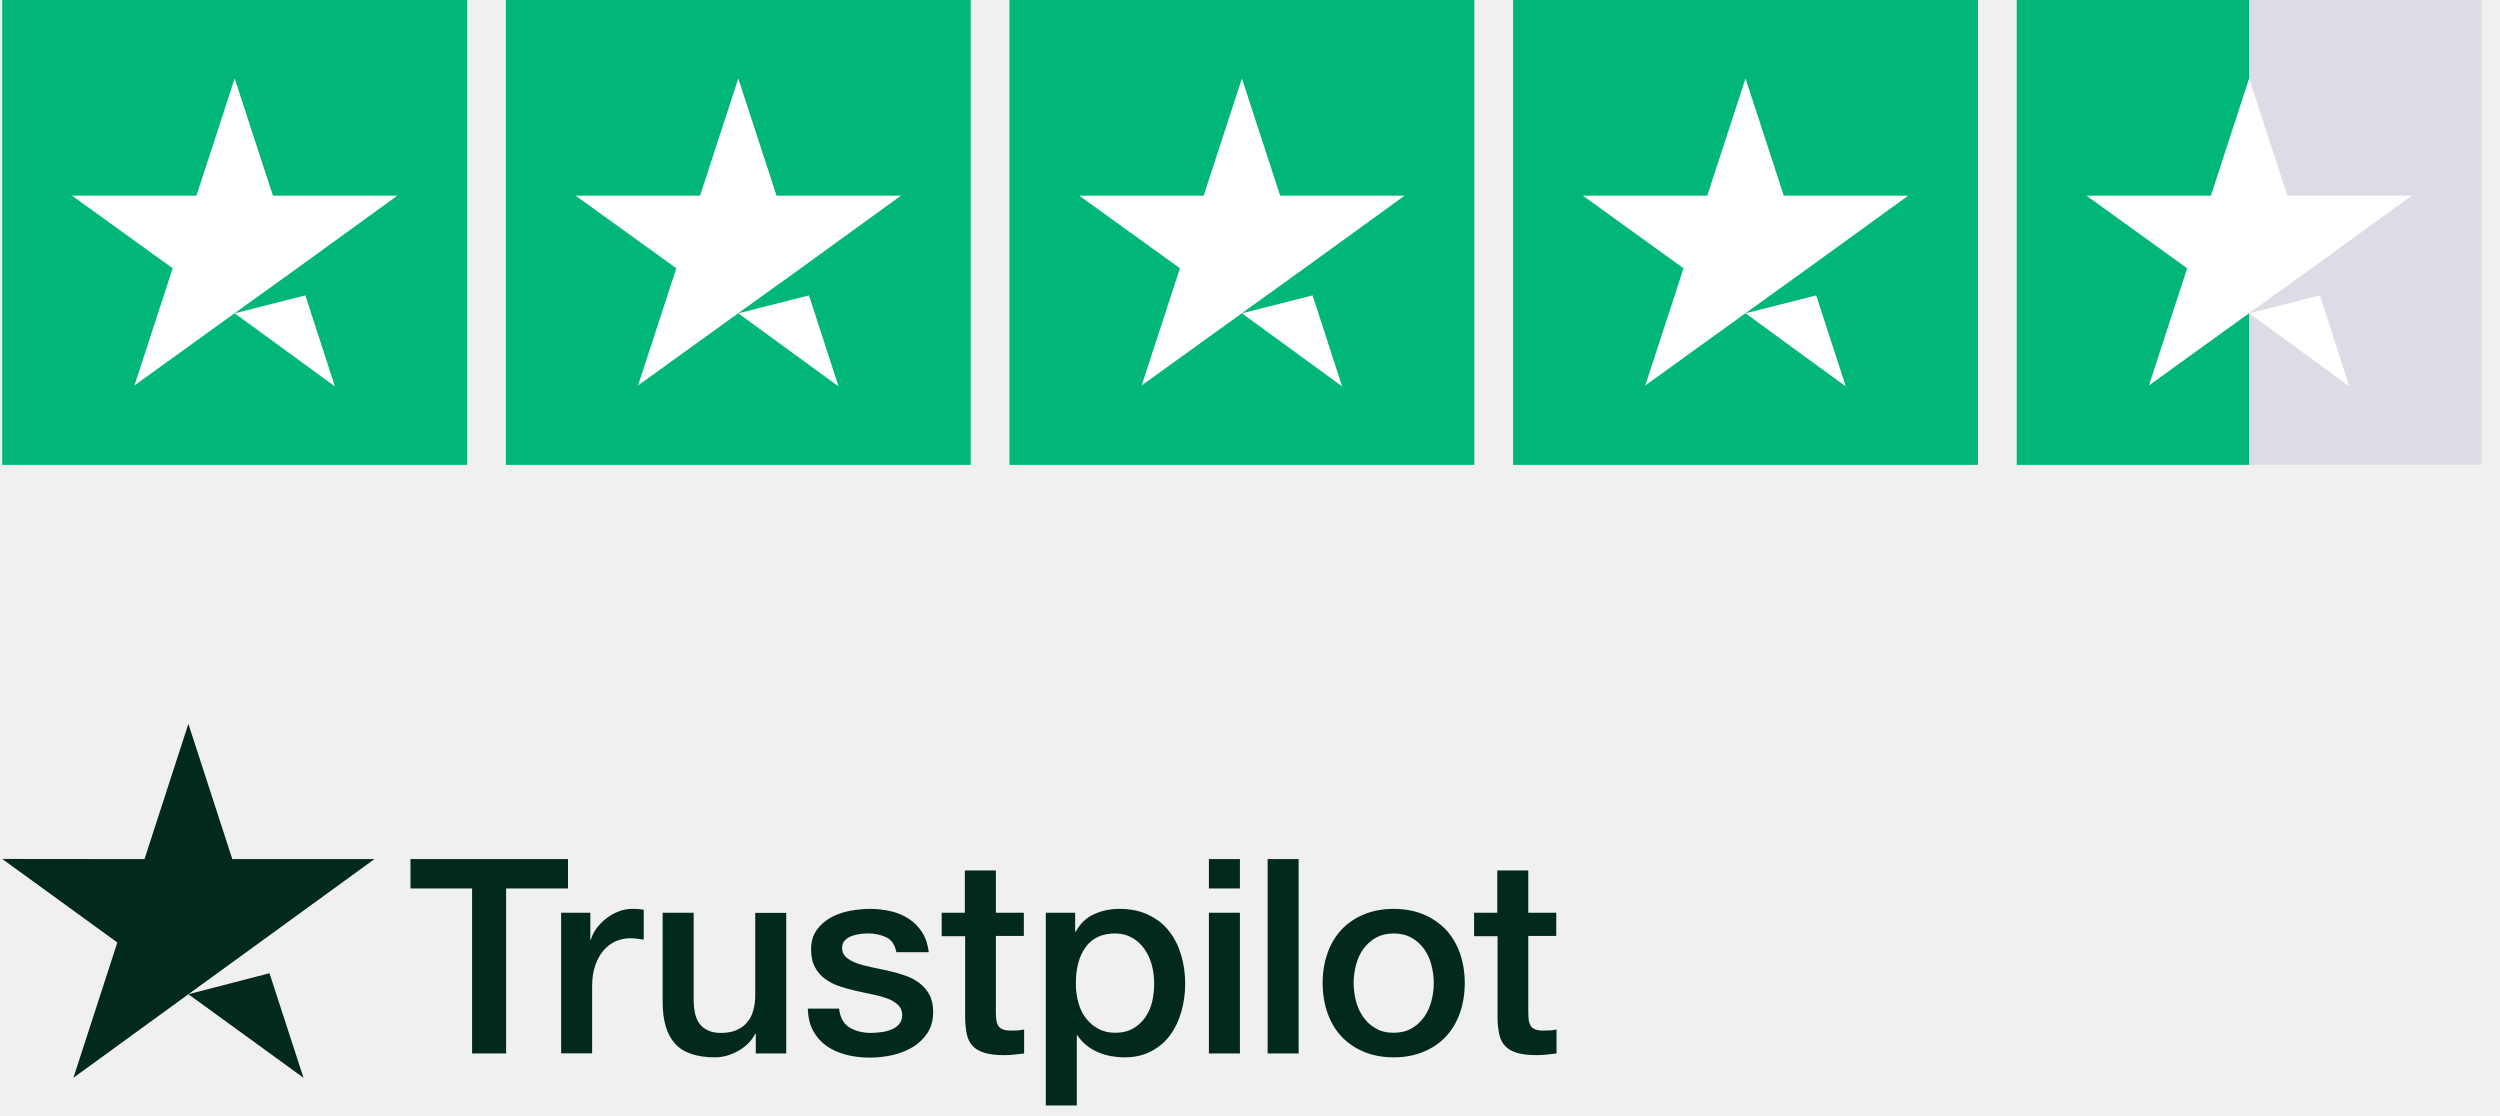
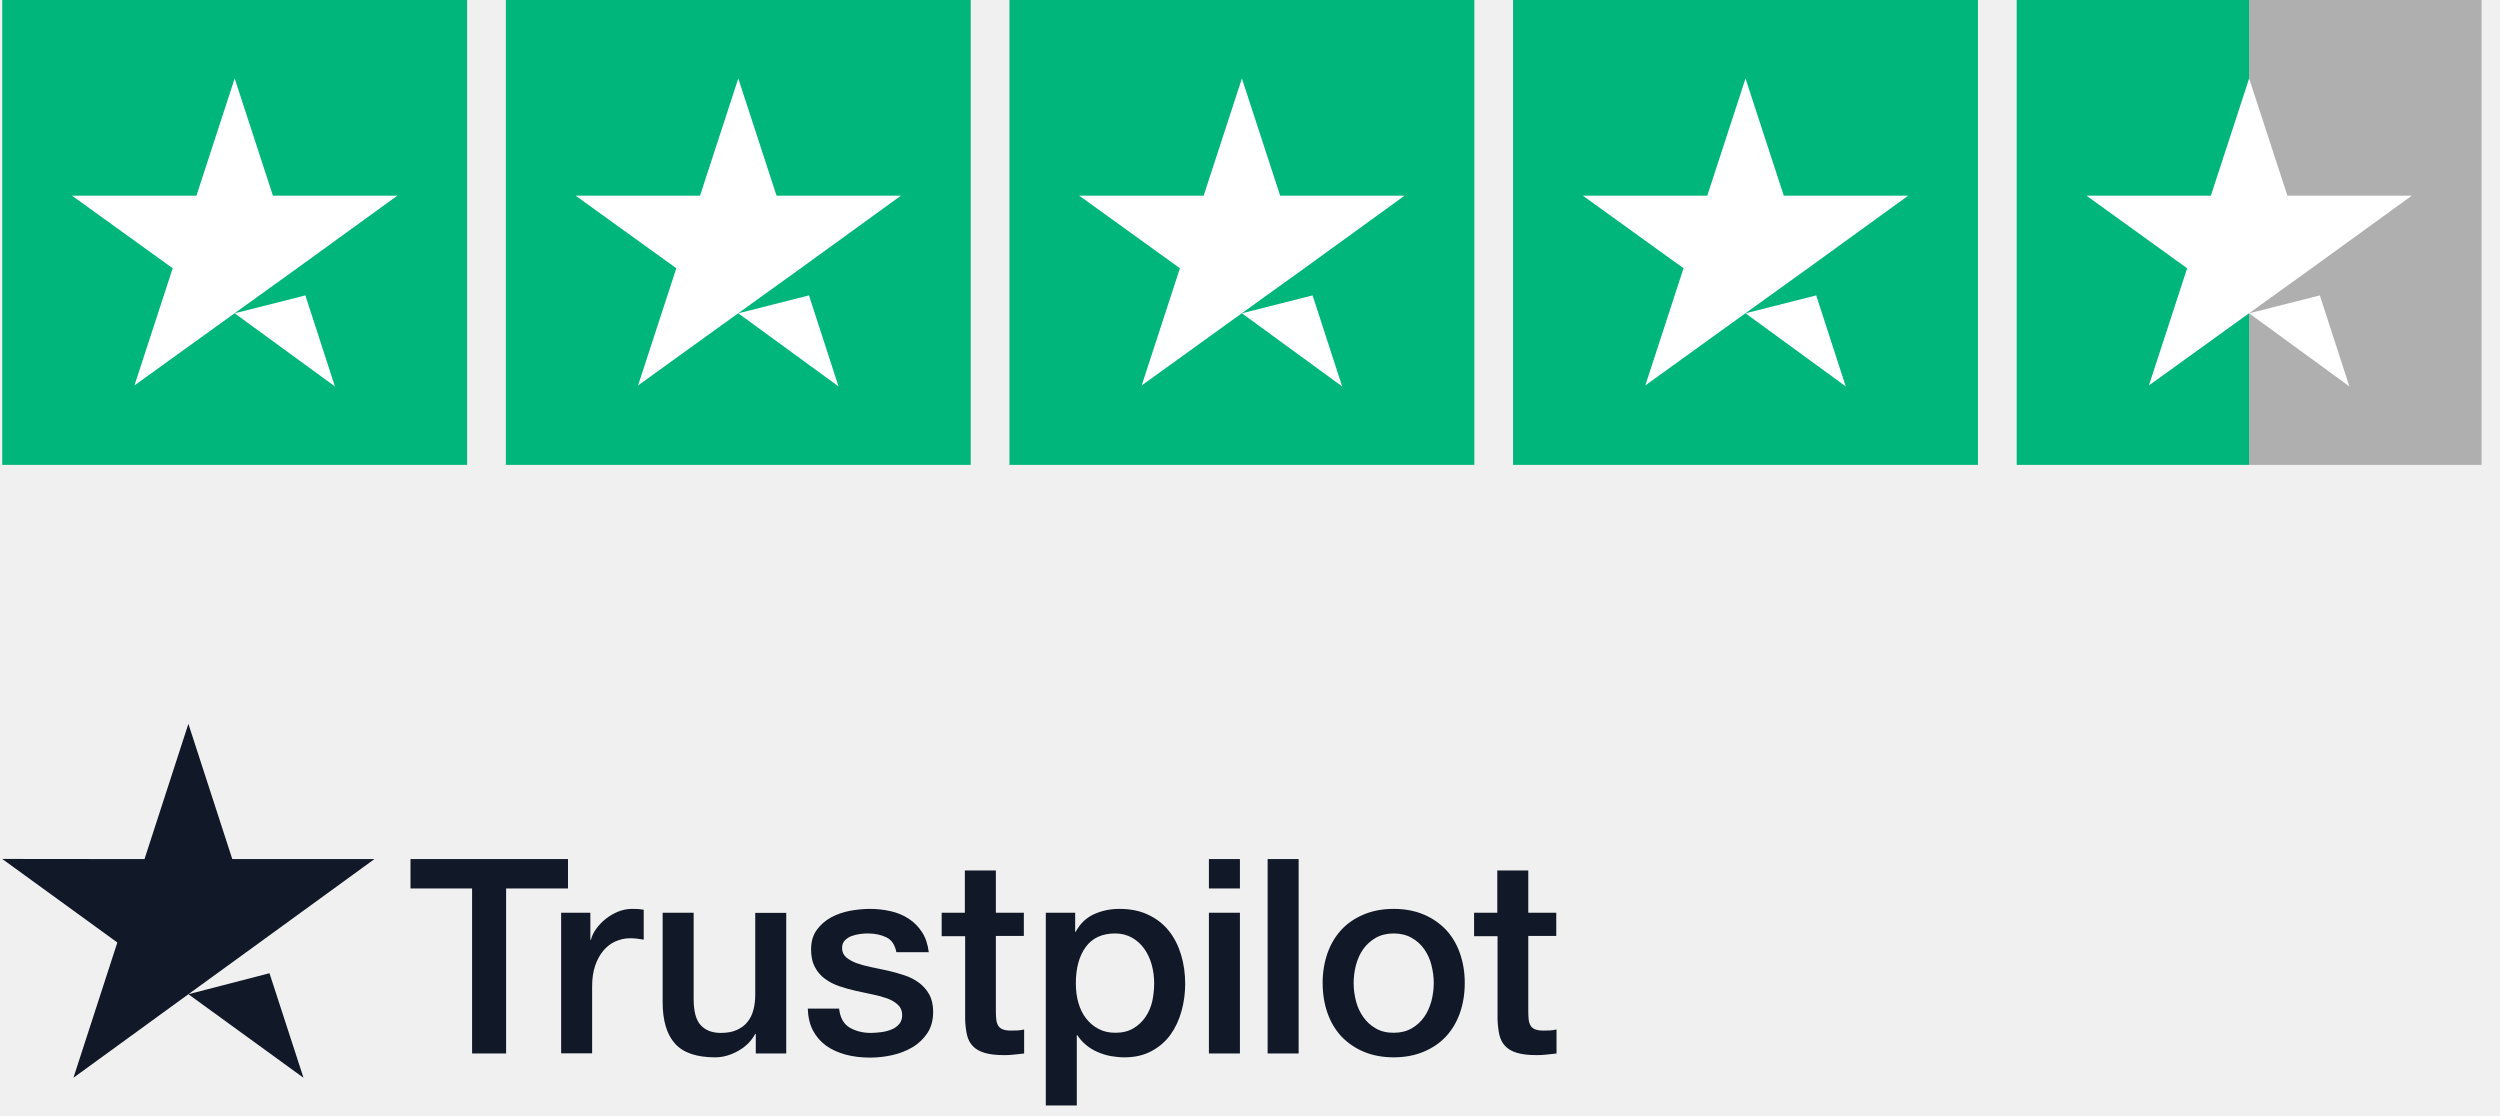
<svg xmlns="http://www.w3.org/2000/svg" width="121" height="54" viewBox="0 0 121 54" fill="none">
-   <path d="M22.608 0H0.108V22.5H22.608V0Z" fill="#00B67A" />
-   <path d="M46.983 0H24.483V22.5H46.983V0Z" fill="#00B67A" />
-   <path d="M71.358 0H48.858V22.5H71.358V0Z" fill="#00B67A" />
-   <path d="M95.733 0H73.233V22.5H95.733V0Z" fill="#00B67A" />
-   <path d="M120.108 0H108.858V22.5H120.108V0Z" fill="#DCDCE6" />
-   <path d="M108.858 0H97.608V22.5H108.858V0Z" fill="#00B67A" />
-   <path d="M11.358 15.164L14.78 14.297L16.21 18.703L11.358 15.164ZM19.233 9.469H13.21L11.358 3.797L9.507 9.469H3.483L8.358 12.984L6.507 18.656L11.382 15.141L14.382 12.984L19.233 9.469Z" fill="white" />
-   <path d="M35.733 15.164L39.155 14.297L40.585 18.703L35.733 15.164ZM43.608 9.469H37.585L35.733 3.797L33.882 9.469H27.858L32.733 12.984L30.882 18.656L35.757 15.141L38.757 12.984L43.608 9.469Z" fill="white" />
-   <path d="M60.108 15.164L63.53 14.297L64.96 18.703L60.108 15.164ZM67.983 9.469H61.96L60.108 3.797L58.257 9.469H52.233L57.108 12.984L55.257 18.656L60.132 15.141L63.132 12.984L67.983 9.469Z" fill="white" />
-   <path d="M84.483 15.164L87.905 14.297L89.335 18.703L84.483 15.164ZM92.358 9.469H86.335L84.483 3.797L82.632 9.469H76.608L81.483 12.984L79.632 18.656L84.507 15.141L87.507 12.984L92.358 9.469Z" fill="white" />
-   <path d="M108.858 15.164L112.28 14.297L113.71 18.703L108.858 15.164ZM116.733 9.469H110.71L108.858 3.797L107.007 9.469H100.983L105.858 12.984L104.007 18.656L108.882 15.141L111.882 12.984L116.733 9.469Z" fill="white" />
-   <path d="M19.875 41.58H27.491V43.001H24.496V50.989H22.849V43.001H19.868V41.58H19.875ZM27.165 44.176H28.573V45.491H28.599C28.646 45.305 28.732 45.126 28.858 44.953C28.984 44.78 29.137 44.614 29.316 44.475C29.496 44.329 29.695 44.216 29.914 44.123C30.133 44.037 30.359 43.99 30.585 43.99C30.757 43.99 30.883 43.997 30.95 44.004C31.016 44.01 31.083 44.023 31.156 44.03V45.478C31.049 45.458 30.943 45.444 30.83 45.431C30.717 45.418 30.611 45.411 30.505 45.411C30.253 45.411 30.014 45.464 29.788 45.564C29.562 45.663 29.37 45.816 29.204 46.009C29.038 46.208 28.905 46.447 28.805 46.739C28.706 47.031 28.659 47.363 28.659 47.742V50.982H27.159V44.176H27.165ZM38.054 50.989H36.58V50.039H36.554C36.368 50.384 36.096 50.657 35.73 50.862C35.365 51.068 34.993 51.175 34.615 51.175C33.719 51.175 33.068 50.955 32.67 50.511C32.271 50.066 32.072 49.395 32.072 48.499V44.176H33.573V48.353C33.573 48.95 33.685 49.375 33.918 49.621C34.144 49.866 34.469 49.993 34.881 49.993C35.199 49.993 35.458 49.946 35.671 49.846C35.883 49.747 36.056 49.621 36.182 49.455C36.315 49.295 36.408 49.096 36.467 48.87C36.527 48.645 36.554 48.399 36.554 48.133V44.183H38.054V50.989ZM40.611 48.804C40.657 49.242 40.823 49.548 41.109 49.727C41.401 49.9 41.746 49.993 42.151 49.993C42.29 49.993 42.45 49.979 42.629 49.959C42.808 49.94 42.981 49.893 43.134 49.833C43.293 49.773 43.419 49.681 43.525 49.561C43.625 49.441 43.672 49.289 43.665 49.096C43.658 48.904 43.585 48.744 43.452 48.625C43.32 48.499 43.154 48.406 42.948 48.326C42.742 48.253 42.51 48.187 42.244 48.133C41.978 48.08 41.713 48.021 41.441 47.961C41.162 47.901 40.889 47.821 40.631 47.735C40.372 47.649 40.139 47.529 39.933 47.377C39.728 47.23 39.562 47.038 39.442 46.806C39.316 46.573 39.256 46.288 39.256 45.942C39.256 45.571 39.349 45.265 39.528 45.013C39.708 44.761 39.94 44.561 40.212 44.409C40.491 44.256 40.797 44.15 41.135 44.083C41.474 44.023 41.799 43.99 42.105 43.99C42.456 43.99 42.795 44.03 43.114 44.103C43.433 44.176 43.725 44.296 43.984 44.468C44.243 44.634 44.455 44.853 44.628 45.119C44.8 45.385 44.907 45.71 44.953 46.088H43.386C43.313 45.73 43.154 45.484 42.895 45.365C42.636 45.239 42.337 45.179 42.005 45.179C41.899 45.179 41.773 45.185 41.626 45.205C41.48 45.225 41.348 45.258 41.215 45.305C41.089 45.351 40.982 45.425 40.889 45.517C40.803 45.61 40.757 45.73 40.757 45.883C40.757 46.069 40.823 46.215 40.949 46.328C41.075 46.44 41.241 46.533 41.447 46.613C41.653 46.686 41.885 46.752 42.151 46.806C42.417 46.859 42.689 46.918 42.968 46.978C43.24 47.038 43.506 47.118 43.771 47.204C44.037 47.29 44.269 47.41 44.475 47.562C44.681 47.715 44.847 47.901 44.973 48.127C45.099 48.353 45.165 48.638 45.165 48.97C45.165 49.375 45.073 49.714 44.887 49.999C44.701 50.278 44.462 50.511 44.17 50.683C43.877 50.856 43.545 50.989 43.187 51.068C42.828 51.148 42.47 51.188 42.118 51.188C41.686 51.188 41.288 51.141 40.923 51.042C40.558 50.942 40.239 50.796 39.973 50.603C39.708 50.404 39.495 50.159 39.342 49.866C39.19 49.574 39.11 49.222 39.097 48.817H40.611V48.804ZM45.564 44.176H46.699V42.131H48.2V44.176H49.554V45.298H48.2V48.937C48.2 49.096 48.206 49.229 48.22 49.349C48.233 49.461 48.266 49.561 48.313 49.641C48.359 49.72 48.432 49.78 48.532 49.82C48.631 49.86 48.758 49.88 48.93 49.88C49.036 49.88 49.143 49.88 49.249 49.873C49.355 49.866 49.461 49.853 49.568 49.827V50.989C49.402 51.008 49.236 51.022 49.083 51.042C48.924 51.062 48.764 51.068 48.598 51.068C48.2 51.068 47.881 51.028 47.642 50.955C47.403 50.882 47.21 50.769 47.078 50.623C46.938 50.477 46.852 50.298 46.799 50.079C46.752 49.86 46.719 49.608 46.713 49.329V45.312H45.577V44.176H45.564ZM50.617 44.176H52.038V45.099H52.064C52.277 44.701 52.569 44.422 52.947 44.249C53.326 44.077 53.731 43.99 54.176 43.99C54.713 43.99 55.178 44.083 55.577 44.276C55.975 44.462 56.307 44.721 56.572 45.053C56.838 45.385 57.031 45.77 57.163 46.208C57.296 46.646 57.363 47.118 57.363 47.616C57.363 48.074 57.303 48.519 57.183 48.944C57.064 49.375 56.885 49.754 56.646 50.086C56.406 50.417 56.101 50.676 55.729 50.876C55.357 51.075 54.926 51.175 54.421 51.175C54.202 51.175 53.983 51.154 53.764 51.115C53.545 51.075 53.332 51.008 53.133 50.922C52.934 50.836 52.741 50.723 52.575 50.584C52.403 50.444 52.263 50.285 52.144 50.105H52.117V53.505H50.617V44.176ZM55.862 47.589C55.862 47.284 55.822 46.985 55.743 46.693C55.663 46.401 55.543 46.148 55.384 45.922C55.225 45.697 55.025 45.517 54.793 45.385C54.554 45.252 54.282 45.179 53.976 45.179C53.346 45.179 52.868 45.398 52.549 45.836C52.23 46.274 52.071 46.859 52.071 47.589C52.071 47.934 52.111 48.253 52.197 48.545C52.283 48.837 52.403 49.09 52.575 49.302C52.741 49.514 52.941 49.681 53.173 49.8C53.405 49.926 53.678 49.986 53.983 49.986C54.328 49.986 54.614 49.913 54.853 49.773C55.092 49.634 55.284 49.448 55.437 49.229C55.59 49.003 55.703 48.751 55.769 48.465C55.829 48.18 55.862 47.888 55.862 47.589ZM58.511 41.58H60.012V43.001H58.511V41.58ZM58.511 44.176H60.012V50.989H58.511V44.176ZM61.353 41.58H62.854V50.989H61.353V41.58ZM67.455 51.175C66.911 51.175 66.426 51.081 66.001 50.902C65.576 50.723 65.217 50.471 64.919 50.159C64.626 49.84 64.401 49.461 64.248 49.023C64.095 48.585 64.016 48.1 64.016 47.576C64.016 47.058 64.095 46.58 64.248 46.142C64.401 45.703 64.626 45.325 64.919 45.006C65.211 44.688 65.576 44.442 66.001 44.263C66.426 44.083 66.911 43.99 67.455 43.99C67.999 43.99 68.484 44.083 68.909 44.263C69.334 44.442 69.693 44.694 69.991 45.006C70.283 45.325 70.509 45.703 70.662 46.142C70.815 46.58 70.894 47.058 70.894 47.576C70.894 48.1 70.815 48.585 70.662 49.023C70.509 49.461 70.283 49.84 69.991 50.159C69.699 50.477 69.334 50.723 68.909 50.902C68.484 51.081 67.999 51.175 67.455 51.175ZM67.455 49.986C67.787 49.986 68.079 49.913 68.325 49.773C68.57 49.634 68.77 49.448 68.929 49.222C69.088 48.997 69.201 48.738 69.281 48.452C69.354 48.167 69.394 47.874 69.394 47.576C69.394 47.284 69.354 46.998 69.281 46.706C69.208 46.414 69.088 46.161 68.929 45.936C68.77 45.71 68.57 45.531 68.325 45.391C68.079 45.252 67.787 45.179 67.455 45.179C67.123 45.179 66.831 45.252 66.585 45.391C66.34 45.531 66.14 45.717 65.981 45.936C65.822 46.161 65.709 46.414 65.629 46.706C65.556 46.998 65.516 47.284 65.516 47.576C65.516 47.874 65.556 48.167 65.629 48.452C65.702 48.738 65.822 48.997 65.981 49.222C66.14 49.448 66.34 49.634 66.585 49.773C66.831 49.92 67.123 49.986 67.455 49.986ZM71.333 44.176H72.468V42.131H73.969V44.176H75.323V45.298H73.969V48.937C73.969 49.096 73.975 49.229 73.988 49.349C74.002 49.461 74.035 49.561 74.081 49.641C74.128 49.72 74.201 49.78 74.301 49.82C74.4 49.86 74.526 49.88 74.699 49.88C74.805 49.88 74.911 49.88 75.018 49.873C75.124 49.866 75.23 49.853 75.336 49.827V50.989C75.17 51.008 75.004 51.022 74.852 51.042C74.692 51.062 74.533 51.068 74.367 51.068C73.969 51.068 73.65 51.028 73.411 50.955C73.172 50.882 72.979 50.769 72.846 50.623C72.707 50.477 72.621 50.298 72.568 50.079C72.521 49.86 72.488 49.608 72.481 49.329V45.312H71.346V44.176H71.333Z" fill="#022A1C" />
-   <path d="M9.118 48.12L13.043 47.104L14.689 52.164L9.118 48.12ZM18.122 41.58H11.243L9.118 35.033L6.994 41.58L0.108 41.573L5.679 45.617L3.554 52.164L9.118 48.12L12.558 45.623L18.122 41.58Z" fill="#022A1C" />
+   <g clip-path="url(#clip0_12158_115879)">
+     <path d="M22.608 0H0.108V22.5H22.608V0Z" fill="#00B67A" />
+     <path d="M46.983 0H24.483V22.5H46.983V0Z" fill="#00B67A" />
+     <path d="M71.358 0H48.858V22.5H71.358V0Z" fill="#00B67A" />
+     <path d="M95.733 0H73.233V22.5H95.733V0Z" fill="#00B67A" />
+     <path d="M120.108 0H108.858V22.5H120.108V0Z" fill="#AFAFAF" />
+     <path d="M108.858 0H97.608V22.5H108.858V0Z" fill="#00B67A" />
+     <path d="M11.358 15.164L14.78 14.297L16.21 18.703L11.358 15.164ZM19.233 9.469H13.21L11.358 3.797L9.507 9.469H3.483L8.358 12.984L6.507 18.656L11.382 15.141L14.382 12.984L19.233 9.469Z" fill="white" />
+     <path d="M35.733 15.164L39.155 14.297L40.585 18.703L35.733 15.164ZM43.608 9.469H37.585L35.733 3.797L33.882 9.469H27.858L32.733 12.984L30.882 18.656L35.757 15.141L38.757 12.984L43.608 9.469Z" fill="white" />
+     <path d="M60.108 15.164L63.53 14.297L64.96 18.703L60.108 15.164ZM67.983 9.469H61.96L60.108 3.797L58.257 9.469H52.233L57.108 12.984L55.257 18.656L60.132 15.141L63.132 12.984L67.983 9.469Z" fill="white" />
+     <path d="M84.483 15.164L87.905 14.297L89.335 18.703L84.483 15.164ZM92.358 9.469H86.335L84.483 3.797L82.632 9.469H76.608L81.483 12.984L79.632 18.656L84.507 15.141L87.507 12.984L92.358 9.469Z" fill="white" />
+     <path d="M108.858 15.164L112.28 14.297L113.71 18.703L108.858 15.164ZM116.733 9.469H110.71L108.858 3.797L107.007 9.469H100.983L105.858 12.984L104.007 18.656L108.882 15.141L111.882 12.984L116.733 9.469Z" fill="white" />
+     <path d="M19.875 41.58H27.491V43.001H24.496V50.989H22.849V43.001H19.868V41.58H19.875ZM27.165 44.176H28.573V45.491H28.599C28.646 45.305 28.732 45.126 28.858 44.953C28.984 44.78 29.137 44.614 29.316 44.475C29.496 44.329 29.695 44.216 29.914 44.123C30.133 44.037 30.359 43.99 30.585 43.99C30.757 43.99 30.883 43.997 30.95 44.004C31.016 44.01 31.083 44.023 31.156 44.03V45.478C31.049 45.458 30.943 45.444 30.83 45.431C30.717 45.418 30.611 45.411 30.505 45.411C30.253 45.411 30.014 45.464 29.788 45.564C29.562 45.663 29.37 45.816 29.204 46.009C29.038 46.208 28.905 46.447 28.805 46.739C28.706 47.031 28.659 47.363 28.659 47.742V50.982H27.159V44.176H27.165ZM38.054 50.989H36.58V50.039H36.554C36.368 50.384 36.096 50.657 35.73 50.862C35.365 51.068 34.993 51.175 34.615 51.175C33.719 51.175 33.068 50.955 32.67 50.511C32.271 50.066 32.072 49.395 32.072 48.499V44.176H33.573V48.353C33.573 48.95 33.685 49.375 33.918 49.621C34.144 49.866 34.469 49.993 34.881 49.993C35.199 49.993 35.458 49.946 35.671 49.846C35.883 49.747 36.056 49.621 36.182 49.455C36.315 49.295 36.408 49.096 36.467 48.87C36.527 48.645 36.554 48.399 36.554 48.133V44.183H38.054V50.989ZM40.611 48.804C40.657 49.242 40.823 49.548 41.109 49.727C41.401 49.9 41.746 49.993 42.151 49.993C42.29 49.993 42.45 49.979 42.629 49.959C42.808 49.94 42.981 49.893 43.134 49.833C43.293 49.773 43.419 49.681 43.525 49.561C43.625 49.441 43.672 49.289 43.665 49.096C43.658 48.904 43.585 48.744 43.452 48.625C43.32 48.499 43.154 48.406 42.948 48.326C42.742 48.253 42.51 48.187 42.244 48.133C41.978 48.08 41.713 48.021 41.441 47.961C41.162 47.901 40.889 47.821 40.631 47.735C40.372 47.649 40.139 47.529 39.933 47.377C39.728 47.23 39.562 47.038 39.442 46.806C39.316 46.573 39.256 46.288 39.256 45.942C39.256 45.571 39.349 45.265 39.528 45.013C39.708 44.761 39.94 44.561 40.212 44.409C40.491 44.256 40.797 44.15 41.135 44.083C41.474 44.023 41.799 43.99 42.105 43.99C42.456 43.99 42.795 44.03 43.114 44.103C43.433 44.176 43.725 44.296 43.984 44.468C44.243 44.634 44.455 44.853 44.628 45.119C44.8 45.385 44.907 45.71 44.953 46.088H43.386C43.313 45.73 43.154 45.484 42.895 45.365C42.636 45.239 42.337 45.179 42.005 45.179C41.899 45.179 41.773 45.185 41.626 45.205C41.48 45.225 41.348 45.258 41.215 45.305C41.089 45.351 40.982 45.425 40.889 45.517C40.803 45.61 40.757 45.73 40.757 45.883C40.757 46.069 40.823 46.215 40.949 46.328C41.075 46.44 41.241 46.533 41.447 46.613C41.653 46.686 41.885 46.752 42.151 46.806C42.417 46.859 42.689 46.918 42.968 46.978C43.24 47.038 43.506 47.118 43.771 47.204C44.037 47.29 44.269 47.41 44.475 47.562C44.681 47.715 44.847 47.901 44.973 48.127C45.099 48.353 45.165 48.638 45.165 48.97C45.165 49.375 45.073 49.714 44.887 49.999C44.701 50.278 44.462 50.511 44.17 50.683C43.877 50.856 43.545 50.989 43.187 51.068C42.828 51.148 42.47 51.188 42.118 51.188C41.686 51.188 41.288 51.141 40.923 51.042C40.558 50.942 40.239 50.796 39.973 50.603C39.708 50.404 39.495 50.159 39.342 49.866C39.19 49.574 39.11 49.222 39.097 48.817H40.611V48.804ZM45.564 44.176H46.699V42.131H48.2V44.176H49.554V45.298H48.2V48.937C48.2 49.096 48.206 49.229 48.22 49.349C48.233 49.461 48.266 49.561 48.313 49.641C48.359 49.72 48.432 49.78 48.532 49.82C48.631 49.86 48.758 49.88 48.93 49.88C49.036 49.88 49.143 49.88 49.249 49.873C49.355 49.866 49.461 49.853 49.568 49.827V50.989C49.402 51.008 49.236 51.022 49.083 51.042C48.924 51.062 48.764 51.068 48.598 51.068C48.2 51.068 47.881 51.028 47.642 50.955C47.403 50.882 47.21 50.769 47.078 50.623C46.938 50.477 46.852 50.298 46.799 50.079C46.752 49.86 46.719 49.608 46.713 49.329V45.312H45.577V44.176H45.564ZM50.617 44.176H52.038V45.099H52.064C52.277 44.701 52.569 44.422 52.947 44.249C53.326 44.077 53.731 43.99 54.176 43.99C54.713 43.99 55.178 44.083 55.577 44.276C55.975 44.462 56.307 44.721 56.572 45.053C56.838 45.385 57.031 45.77 57.163 46.208C57.296 46.646 57.363 47.118 57.363 47.616C57.363 48.074 57.303 48.519 57.183 48.944C57.064 49.375 56.885 49.754 56.646 50.086C56.406 50.417 56.101 50.676 55.729 50.876C55.357 51.075 54.926 51.175 54.421 51.175C54.202 51.175 53.983 51.154 53.764 51.115C53.545 51.075 53.332 51.008 53.133 50.922C52.934 50.836 52.741 50.723 52.575 50.584C52.403 50.444 52.263 50.285 52.144 50.105H52.117V53.505H50.617V44.176ZM55.862 47.589C55.862 47.284 55.822 46.985 55.743 46.693C55.663 46.401 55.543 46.148 55.384 45.922C55.225 45.697 55.025 45.517 54.793 45.385C54.554 45.252 54.282 45.179 53.976 45.179C53.346 45.179 52.868 45.398 52.549 45.836C52.23 46.274 52.071 46.859 52.071 47.589C52.071 47.934 52.111 48.253 52.197 48.545C52.283 48.837 52.403 49.09 52.575 49.302C52.741 49.514 52.941 49.681 53.173 49.8C53.405 49.926 53.678 49.986 53.983 49.986C54.328 49.986 54.614 49.913 54.853 49.773C55.092 49.634 55.284 49.448 55.437 49.229C55.59 49.003 55.703 48.751 55.769 48.465C55.829 48.18 55.862 47.888 55.862 47.589ZM58.511 41.58H60.012V43.001H58.511V41.58ZM58.511 44.176H60.012V50.989H58.511V44.176ZM61.353 41.58H62.854V50.989H61.353V41.58ZM67.455 51.175C66.911 51.175 66.426 51.081 66.001 50.902C65.576 50.723 65.217 50.471 64.919 50.159C64.626 49.84 64.401 49.461 64.248 49.023C64.095 48.585 64.016 48.1 64.016 47.576C64.016 47.058 64.095 46.58 64.248 46.142C64.401 45.703 64.626 45.325 64.919 45.006C65.211 44.688 65.576 44.442 66.001 44.263C66.426 44.083 66.911 43.99 67.455 43.99C67.999 43.99 68.484 44.083 68.909 44.263C69.334 44.442 69.693 44.694 69.991 45.006C70.283 45.325 70.509 45.703 70.662 46.142C70.815 46.58 70.894 47.058 70.894 47.576C70.894 48.1 70.815 48.585 70.662 49.023C70.509 49.461 70.283 49.84 69.991 50.159C69.699 50.477 69.334 50.723 68.909 50.902C68.484 51.081 67.999 51.175 67.455 51.175ZM67.455 49.986C67.787 49.986 68.079 49.913 68.325 49.773C68.57 49.634 68.77 49.448 68.929 49.222C69.088 48.997 69.201 48.738 69.281 48.452C69.354 48.167 69.394 47.874 69.394 47.576C69.394 47.284 69.354 46.998 69.281 46.706C69.208 46.414 69.088 46.161 68.929 45.936C68.77 45.71 68.57 45.531 68.325 45.391C68.079 45.252 67.787 45.179 67.455 45.179C67.123 45.179 66.831 45.252 66.585 45.391C66.34 45.531 66.14 45.717 65.981 45.936C65.822 46.161 65.709 46.414 65.629 46.706C65.556 46.998 65.516 47.284 65.516 47.576C65.516 47.874 65.556 48.167 65.629 48.452C65.702 48.738 65.822 48.997 65.981 49.222C66.14 49.448 66.34 49.634 66.585 49.773C66.831 49.92 67.123 49.986 67.455 49.986ZM71.333 44.176H72.468V42.131H73.969V44.176H75.323V45.298H73.969V48.937C73.969 49.096 73.975 49.229 73.988 49.349C74.002 49.461 74.035 49.561 74.081 49.641C74.128 49.72 74.201 49.78 74.301 49.82C74.4 49.86 74.526 49.88 74.699 49.88C74.805 49.88 74.911 49.88 75.018 49.873C75.124 49.866 75.23 49.853 75.336 49.827V50.989C75.17 51.008 75.004 51.022 74.852 51.042C74.692 51.062 74.533 51.068 74.367 51.068C73.969 51.068 73.65 51.028 73.411 50.955C73.172 50.882 72.979 50.769 72.846 50.623C72.707 50.477 72.621 50.298 72.568 50.079C72.521 49.86 72.488 49.608 72.481 49.329V45.312H71.346V44.176H71.333Z" fill="#111827" />
+     <path d="M9.118 48.12L13.043 47.104L14.689 52.164L9.118 48.12ZM18.122 41.58H11.243L9.118 35.033L6.994 41.58L0.108 41.573L5.679 45.617L3.554 52.164L9.118 48.12L12.558 45.623L18.122 41.58Z" fill="#111827" />
+   </g>
+   <defs>
+     <clipPath id="clip0_12158_115879">
+       <rect width="121" height="54" fill="white" />
+     </clipPath>
+   </defs>
</svg>
